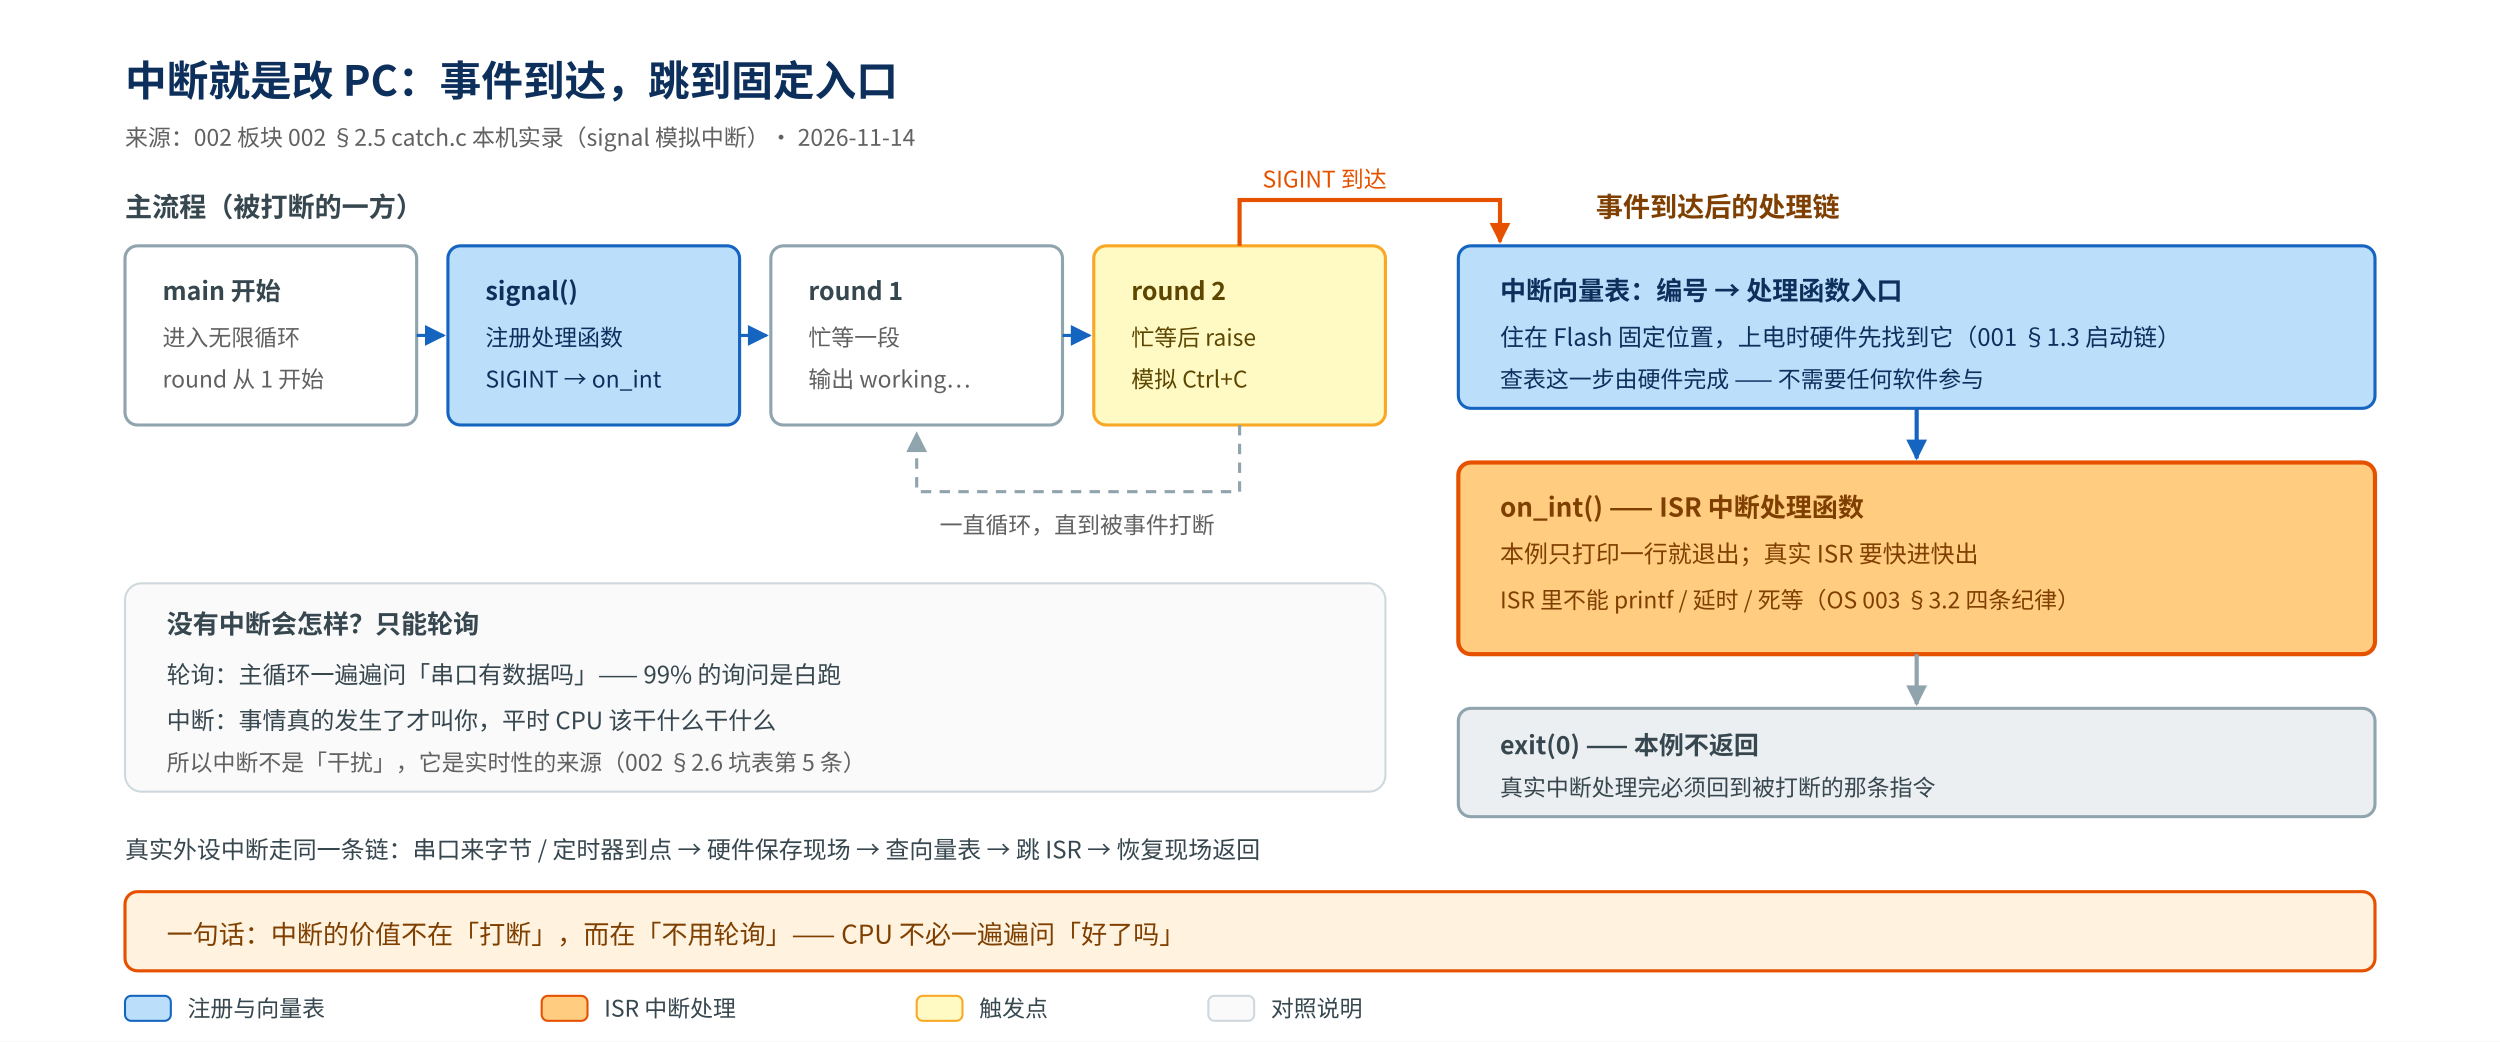
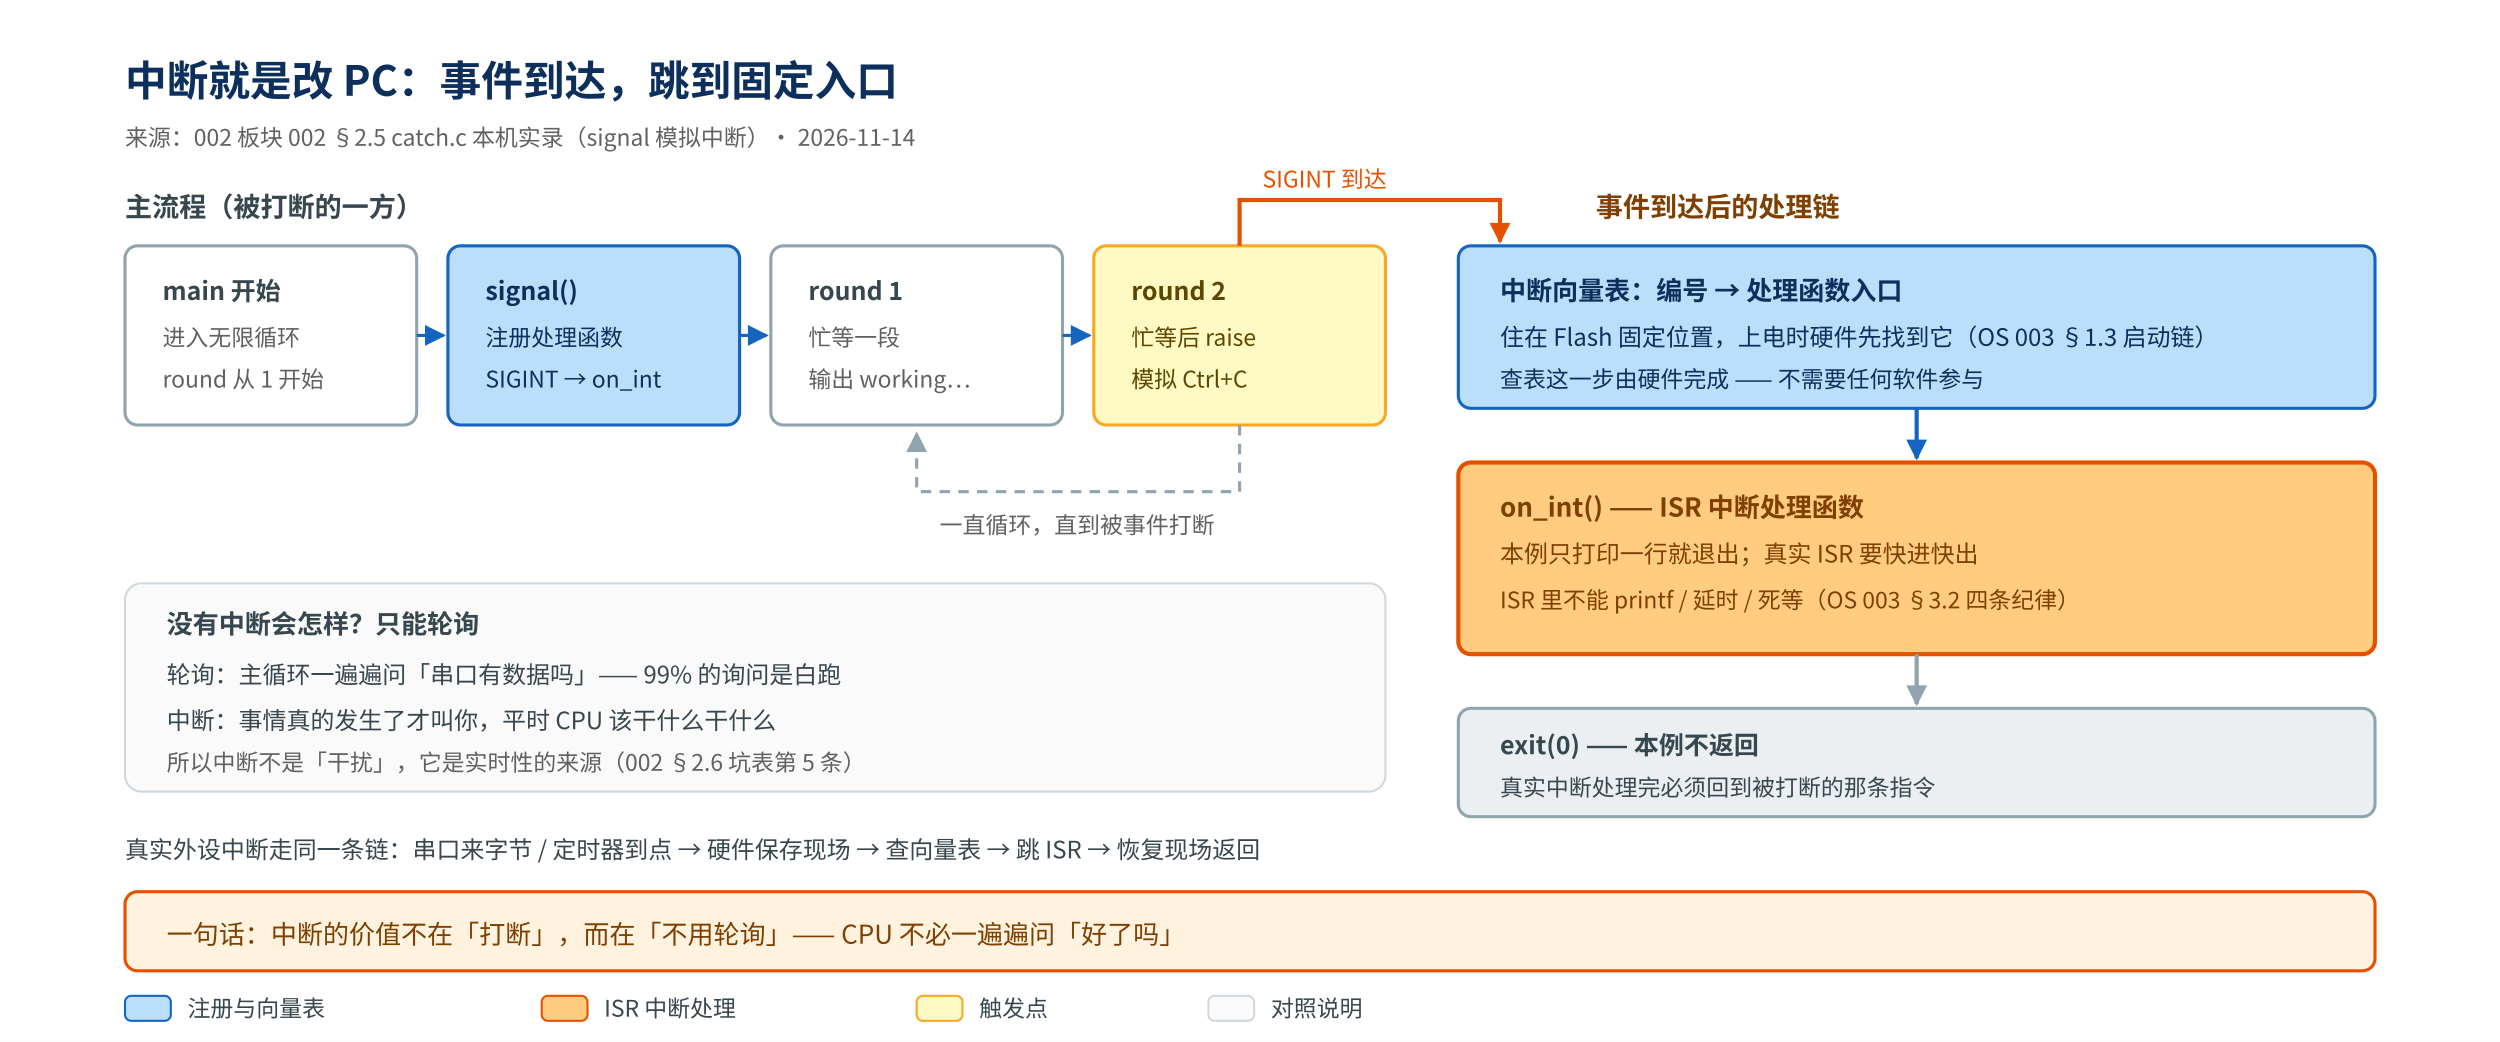
<svg xmlns="http://www.w3.org/2000/svg" viewBox="0 0 1200 500" font-family="'Microsoft YaHei','PingFang SC','Noto Sans CJK SC',sans-serif">
  <rect x="0" y="0" width="1200" height="500" fill="#ffffff" />
  <defs>
    <marker id="arrow" viewBox="0 0 10 10" refX="9" refY="5" markerWidth="10" markerHeight="10" markerUnits="userSpaceOnUse" orient="auto-start-reverse">
      <path d="M 0 0 L 10 5 L 0 10 z" fill="#1565c0" />
    </marker>
    <marker id="arrowOrange" viewBox="0 0 10 10" refX="9" refY="5" markerWidth="10" markerHeight="10" markerUnits="userSpaceOnUse" orient="auto-start-reverse">
      <path d="M 0 0 L 10 5 L 0 10 z" fill="#e65100" />
    </marker>
    <marker id="arrowGray" viewBox="0 0 10 10" refX="9" refY="5" markerWidth="10" markerHeight="10" markerUnits="userSpaceOnUse" orient="auto-start-reverse">
      <path d="M 0 0 L 10 5 L 0 10 z" fill="#90a4ae" />
    </marker>
  </defs>
  <text x="60" y="46" font-size="20" font-weight="bold" fill="#0d2f5c">中断就是改 PC：事件到达，跳到固定入口</text>
  <text x="60" y="70" font-size="11" fill="#616161">来源：002 板块 002 §2.5 catch.c 本机实录（signal 模拟中断）· 2026-11-14</text>
  <text x="60" y="104" font-size="13" font-weight="bold" fill="#37474f">主流程（被打断的一方）</text>
  <rect x="60" y="118" width="140" height="86" rx="6" fill="#ffffff" stroke="#90a4ae" stroke-width="1.5" />
  <text x="78" y="144" font-size="12" font-weight="bold" fill="#37474f">main 开始</text>
  <text x="78" y="166" font-size="11" fill="#616161">进入无限循环</text>
  <text x="78" y="186" font-size="11" fill="#616161">round 从 1 开始</text>
  <rect x="215" y="118" width="140" height="86" rx="6" fill="#bbdefb" stroke="#1565c0" stroke-width="1.5" />
  <text x="233" y="144" font-size="12" font-weight="bold" fill="#0d2f5c">signal()</text>
  <text x="233" y="166" font-size="11" fill="#0d2f5c">注册处理函数</text>
  <text x="233" y="186" font-size="11" fill="#0d2f5c">SIGINT → on_int</text>
  <rect x="370" y="118" width="140" height="86" rx="6" fill="#ffffff" stroke="#90a4ae" stroke-width="1.5" />
  <text x="388" y="144" font-size="12" font-weight="bold" fill="#37474f">round 1</text>
  <text x="388" y="166" font-size="11" fill="#616161">忙等一段</text>
  <text x="388" y="186" font-size="11" fill="#616161">输出 working…</text>
  <rect x="525" y="118" width="140" height="86" rx="6" fill="#fff9c4" stroke="#f9a825" stroke-width="1.5" />
  <text x="543" y="144" font-size="12" font-weight="bold" fill="#5d4700">round 2</text>
  <text x="543" y="166" font-size="11" fill="#5d4700">忙等后 raise</text>
  <text x="543" y="186" font-size="11" fill="#5d4700">模拟 Ctrl+C</text>
  <line x1="200" y1="161" x2="213" y2="161" stroke="#1565c0" stroke-width="1.5" marker-end="url(#arrow)" />
  <line x1="355" y1="161" x2="368" y2="161" stroke="#1565c0" stroke-width="1.5" marker-end="url(#arrow)" />
  <line x1="510" y1="161" x2="523" y2="161" stroke="#1565c0" stroke-width="1.5" marker-end="url(#arrow)" />
  <path d="M 595 204 L 595 236 L 440 236 L 440 208" fill="none" stroke="#90a4ae" stroke-width="1.5" stroke-dasharray="5 4" marker-end="url(#arrowGray)" />
  <text x="517" y="256" font-size="11" fill="#616161" text-anchor="middle">一直循环，直到被事件打断</text>
  <rect x="60" y="280" width="605" height="100" rx="8" fill="#fafafa" stroke="#cfd8dc" stroke-width="1" />
  <text x="80" y="304" font-size="12.5" font-weight="bold" fill="#37474f">没有中断会怎样？只能轮询</text>
  <text x="80" y="328" font-size="11.5" fill="#37474f">轮询：主循环一遍遍问「串口有数据吗」—— 99% 的询问是白跑</text>
  <text x="80" y="350" font-size="11.5" fill="#37474f">中断：事情真的发生了才叫你，平时 CPU 该干什么干什么</text>
  <text x="80" y="370" font-size="11" fill="#616161">所以中断不是「干扰」，它是实时性的来源（002 §2.6 坑表第 5 条）</text>
  <text x="766" y="104" font-size="13" font-weight="bold" fill="#7f3f00">事件到达后的处理链</text>
  <rect x="700" y="118" width="440" height="78" rx="6" fill="#bbdefb" stroke="#1565c0" stroke-width="1.5" />
  <text x="720" y="144" font-size="12.5" font-weight="bold" fill="#0d2f5c">中断向量表：编号 → 处理函数入口</text>
-   <text x="720" y="166" font-size="11.5" fill="#0d2f5c">住在 Flash 固定位置，上电时硬件先找到它（001 §1.3 启动链）</text>
+   <text x="720" y="166" font-size="11.5" fill="#0d2f5c">住在 Flash 固定位置，上电时硬件先找到它（OS 003 §1.3 启动链）</text>
  <text x="720" y="186" font-size="11" fill="#0d2f5c">查表这一步由硬件完成 —— 不需要任何软件参与</text>
  <rect x="700" y="222" width="440" height="92" rx="6" fill="#ffcc80" stroke="#e65100" stroke-width="2" />
  <text x="720" y="248" font-size="12.5" font-weight="bold" fill="#7f3f00">on_int() —— ISR 中断处理函数</text>
  <text x="720" y="270" font-size="11.5" fill="#7f3f00">本例只打印一行就退出；真实 ISR 要快进快出</text>
  <text x="720" y="292" font-size="11" fill="#7f3f00">ISR 里不能 printf / 延时 / 死等（OS 003 §3.2 四条纪律）</text>
  <rect x="700" y="340" width="440" height="52" rx="6" fill="#eceff1" stroke="#90a4ae" stroke-width="1.5" />
  <text x="720" y="362" font-size="12" font-weight="bold" fill="#37474f">exit(0) —— 本例不返回</text>
  <text x="720" y="382" font-size="11" fill="#37474f">真实中断处理完必须回到被打断的那条指令</text>
  <path d="M 595 118 L 595 96 L 720 96 L 720 116" fill="none" stroke="#e65100" stroke-width="2" marker-end="url(#arrowOrange)" />
  <text x="606" y="90" font-size="11" fill="#e65100">SIGINT 到达</text>
  <line x1="920" y1="196" x2="920" y2="220" stroke="#1565c0" stroke-width="2" marker-end="url(#arrow)" />
  <line x1="920" y1="314" x2="920" y2="338" stroke="#90a4ae" stroke-width="2" marker-end="url(#arrowGray)" />
  <text x="60" y="412" font-size="11.5" fill="#37474f">真实外设中断走同一条链：串口来字节 / 定时器到点 → 硬件保存现场 → 查向量表 → 跳 ISR → 恢复现场返回</text>
  <rect x="60" y="428" width="1080" height="38" rx="6" fill="#fff3e0" stroke="#e65100" stroke-width="1.5" />
  <text x="80" y="453" font-size="12.5" fill="#7f3f00">一句话：中断的价值不在「打断」，而在「不用轮询」—— CPU 不必一遍遍问「好了吗」</text>
  <rect x="60" y="478" width="22" height="12" rx="3" fill="#bbdefb" stroke="#1565c0" stroke-width="1" />
  <text x="90" y="488" font-size="11" fill="#37474f">注册与向量表</text>
  <rect x="260" y="478" width="22" height="12" rx="3" fill="#ffcc80" stroke="#e65100" stroke-width="1" />
  <text x="290" y="488" font-size="11" fill="#37474f">ISR 中断处理</text>
  <rect x="440" y="478" width="22" height="12" rx="3" fill="#fff9c4" stroke="#f9a825" stroke-width="1" />
  <text x="470" y="488" font-size="11" fill="#37474f">触发点</text>
  <rect x="580" y="478" width="22" height="12" rx="3" fill="#fafafa" stroke="#cfd8dc" stroke-width="1" />
  <text x="610" y="488" font-size="11" fill="#37474f">对照说明</text>
</svg>
